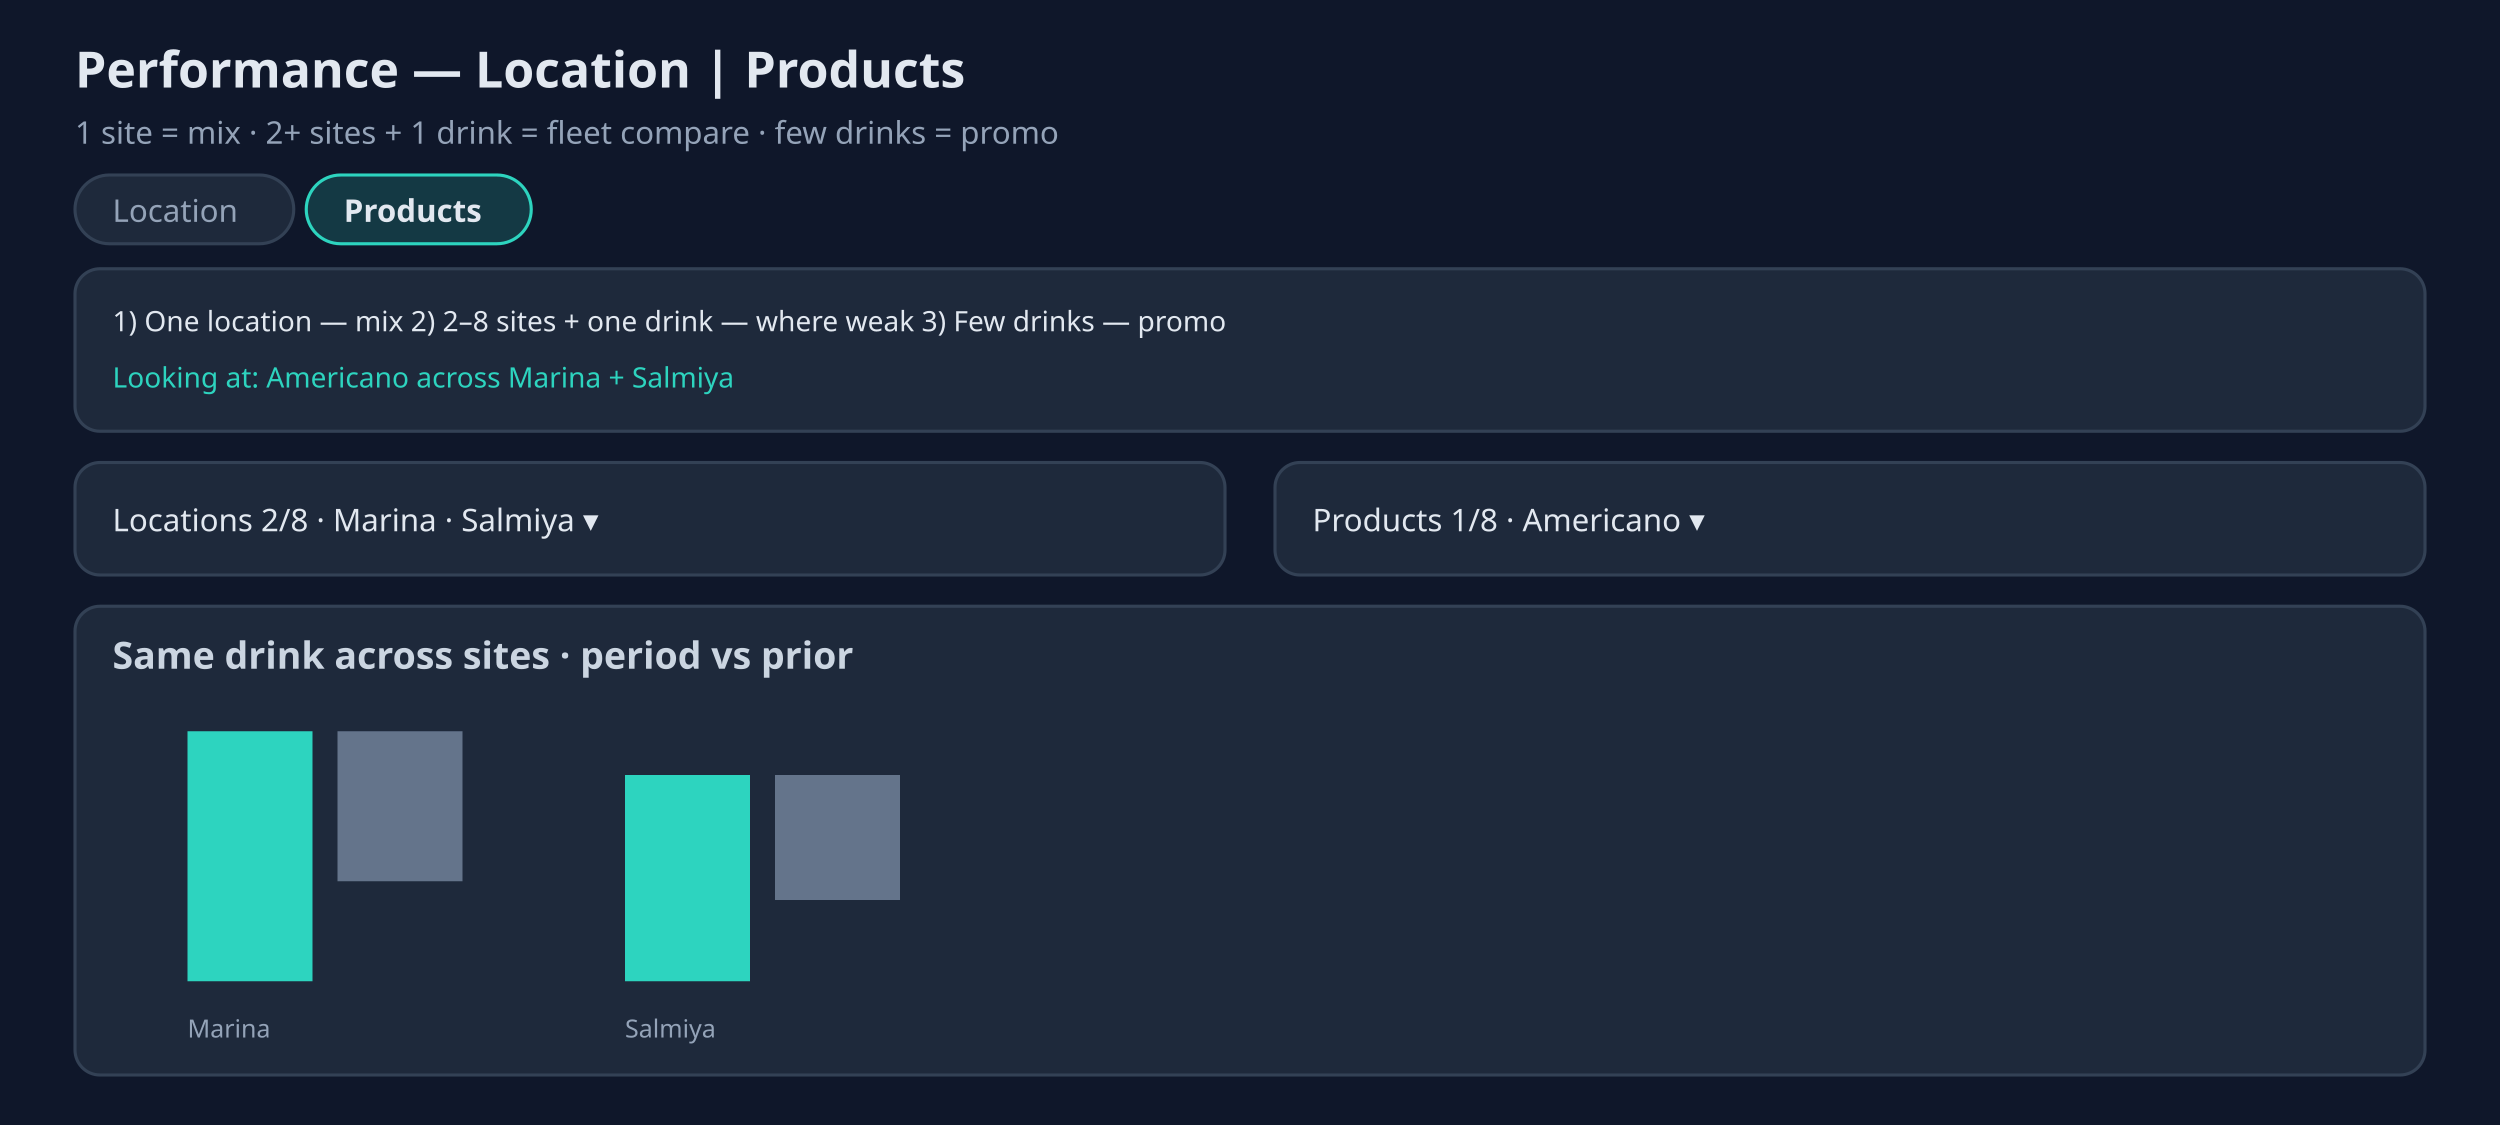
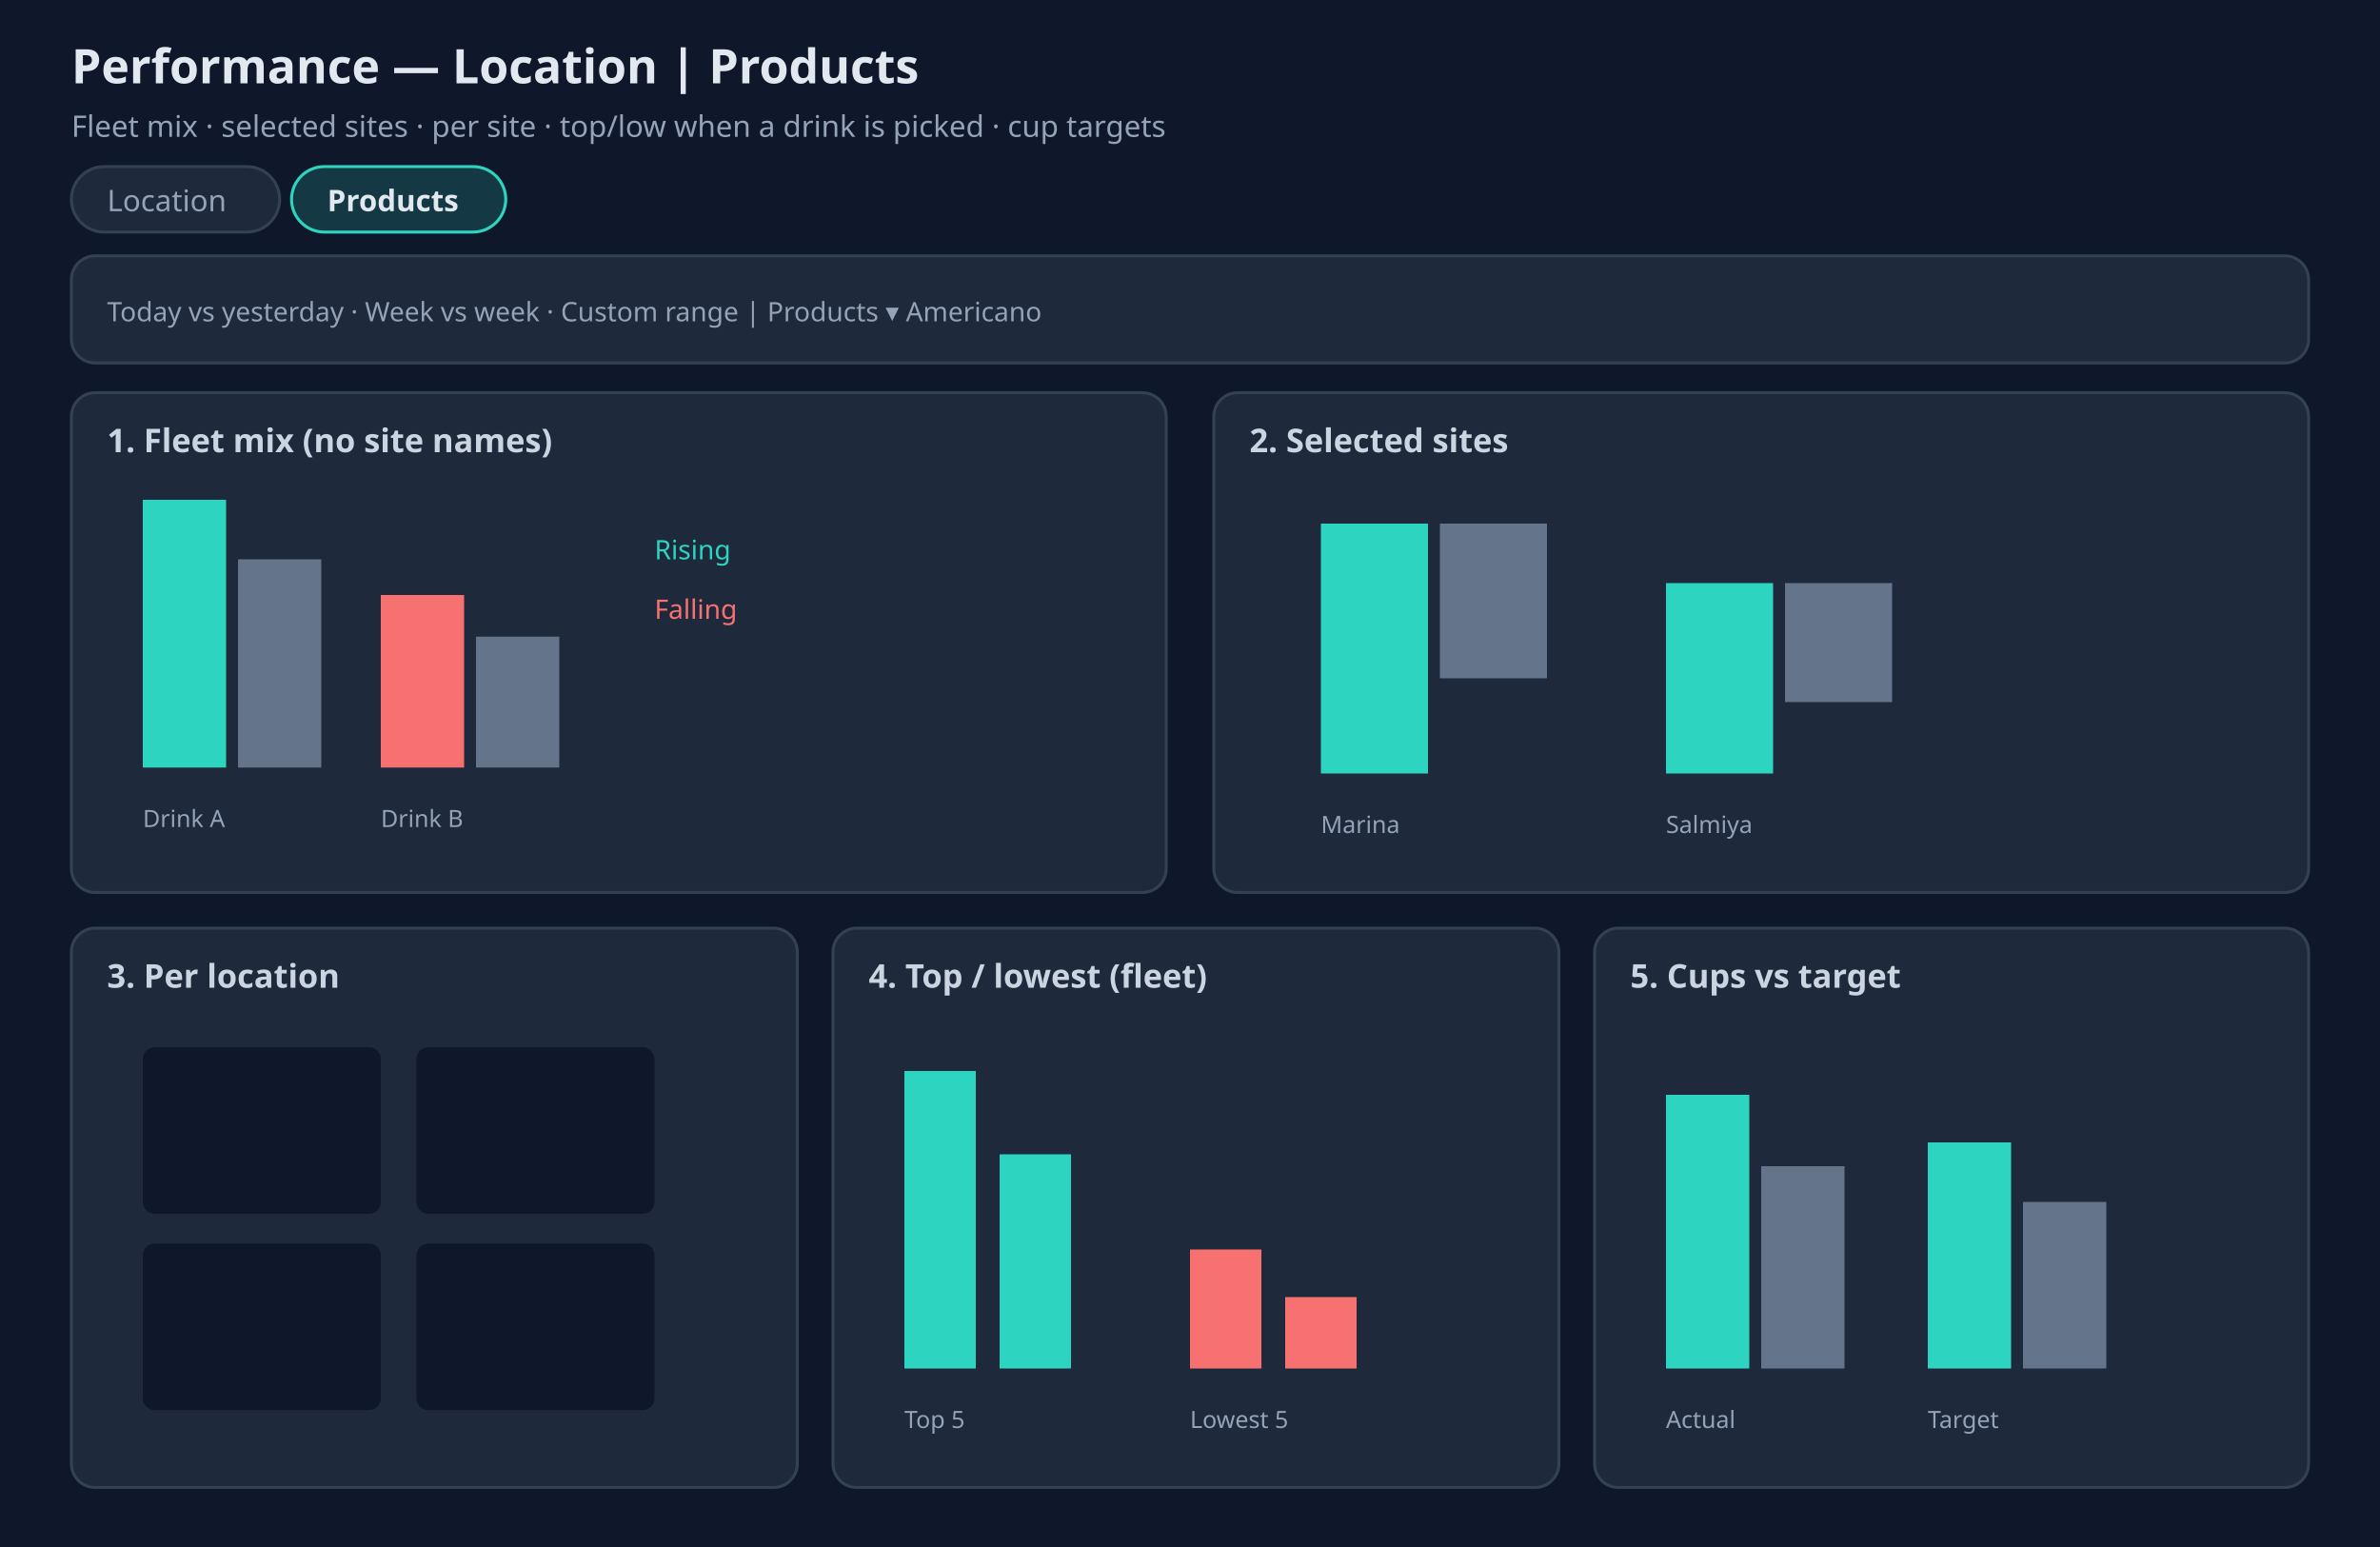
- <svg xmlns="http://www.w3.org/2000/svg" width="800" height="360" viewBox="0 0 800 360">
-   <rect width="800" height="360" fill="#0f172a" />
+ <svg xmlns="http://www.w3.org/2000/svg" width="800" height="520" viewBox="0 0 800 520">
+   <rect width="800" height="520" fill="#0f172a" />
  <text x="24" y="28" fill="#e2e8f0" font-family="Segoe UI, sans-serif" font-size="16" font-weight="700">Performance — Location | Products</text>
-   <text x="24" y="46" fill="#94a3b8" font-family="Segoe UI, sans-serif" font-size="10">1 site = mix · 2+ sites + 1 drink = fleet compare · few drinks = promo</text>
+   <text x="24" y="46" fill="#94a3b8" font-family="Segoe UI, sans-serif" font-size="10">Fleet mix · selected sites · per site · top/low when a drink is picked · cup targets</text>
  <rect x="24" y="56" width="70" height="22" rx="11" fill="#1e293b" stroke="#334155" />
  <text x="36" y="71" fill="#94a3b8" font-size="10" font-family="Segoe UI, sans-serif">Location</text>
  <rect x="98" y="56" width="72" height="22" rx="11" fill="rgba(45,212,191,0.18)" stroke="#2dd4bf" />
  <text x="110" y="71" fill="#e2e8f0" font-size="10" font-weight="600" font-family="Segoe UI, sans-serif">Products</text>
-   <rect x="24" y="86" width="752" height="52" rx="8" fill="#1e293b" stroke="#334155" />
-   <text x="36" y="106" fill="#e2e8f0" font-size="9" font-family="Segoe UI, sans-serif">1) One location — mix   2) 2–8 sites + one drink — where weak   3) Few drinks — promo</text>
-   <text x="36" y="124" fill="#2dd4bf" font-size="9" font-family="Segoe UI, sans-serif">Looking at: Americano across Marina + Salmiya</text>
-   <rect x="24" y="148" width="368" height="36" rx="8" fill="#1e293b" stroke="#334155" />
-   <text x="36" y="170" fill="#e2e8f0" font-size="10" font-family="Segoe UI, sans-serif">Locations  2/8  ·  Marina · Salmiya ▾</text>
-   <rect x="408" y="148" width="368" height="36" rx="8" fill="#1e293b" stroke="#334155" />
-   <text x="420" y="170" fill="#e2e8f0" font-size="10" font-family="Segoe UI, sans-serif">Products  1/8  ·  Americano ▾</text>
-   <rect x="24" y="194" width="752" height="150" rx="8" fill="#1e293b" stroke="#334155" />
-   <text x="36" y="214" fill="#cbd5e1" font-size="12" font-weight="600" font-family="Segoe UI, sans-serif">Same drink across sites · period vs prior</text>
-   <rect x="60" y="234" width="40" height="80" fill="#2dd4bf" />
-   <rect x="108" y="234" width="40" height="48" fill="#64748b" />
-   <rect x="200" y="248" width="40" height="66" fill="#2dd4bf" />
-   <rect x="248" y="248" width="40" height="40" fill="#64748b" />
-   <text x="60" y="332" fill="#94a3b8" font-size="8" font-family="Segoe UI, sans-serif">Marina</text>
-   <text x="200" y="332" fill="#94a3b8" font-size="8" font-family="Segoe UI, sans-serif">Salmiya</text>
+   <rect x="24" y="86" width="752" height="36" rx="8" fill="#1e293b" stroke="#334155" />
+   <text x="36" y="108" fill="#94a3b8" font-size="9" font-family="Segoe UI, sans-serif">Today vs yesterday  ·  Week vs week  ·  Custom range   |   Products ▾ Americano</text>
+   <rect x="24" y="132" width="368" height="168" rx="8" fill="#1e293b" stroke="#334155" />
+   <text x="36" y="152" fill="#cbd5e1" font-size="11" font-weight="600" font-family="Segoe UI, sans-serif">1. Fleet mix (no site names)</text>
+   <rect x="48" y="168" width="28" height="90" fill="#2dd4bf" />
+   <rect x="80" y="188" width="28" height="70" fill="#64748b" />
+   <rect x="128" y="200" width="28" height="58" fill="#f87171" />
+   <rect x="160" y="214" width="28" height="44" fill="#64748b" />
+   <text x="48" y="278" fill="#94a3b8" font-size="8" font-family="Segoe UI, sans-serif">Drink A</text>
+   <text x="128" y="278" fill="#94a3b8" font-size="8" font-family="Segoe UI, sans-serif">Drink B</text>
+   <text x="220" y="188" fill="#2dd4bf" font-size="9" font-family="Segoe UI, sans-serif">Rising</text>
+   <text x="220" y="208" fill="#f87171" font-size="9" font-family="Segoe UI, sans-serif">Falling</text>
+   <rect x="408" y="132" width="368" height="168" rx="8" fill="#1e293b" stroke="#334155" />
+   <text x="420" y="152" fill="#cbd5e1" font-size="11" font-weight="600" font-family="Segoe UI, sans-serif">2. Selected sites</text>
+   <rect x="444" y="176" width="36" height="84" fill="#2dd4bf" />
+   <rect x="484" y="176" width="36" height="52" fill="#64748b" />
+   <rect x="560" y="196" width="36" height="64" fill="#2dd4bf" />
+   <rect x="600" y="196" width="36" height="40" fill="#64748b" />
+   <text x="444" y="280" fill="#94a3b8" font-size="8" font-family="Segoe UI, sans-serif">Marina</text>
+   <text x="560" y="280" fill="#94a3b8" font-size="8" font-family="Segoe UI, sans-serif">Salmiya</text>
+   <rect x="24" y="312" width="244" height="188" rx="8" fill="#1e293b" stroke="#334155" />
+   <text x="36" y="332" fill="#cbd5e1" font-size="11" font-weight="600" font-family="Segoe UI, sans-serif">3. Per location</text>
+   <rect x="48" y="352" width="80" height="56" rx="4" fill="#0f172a" />
+   <rect x="140" y="352" width="80" height="56" rx="4" fill="#0f172a" />
+   <rect x="48" y="418" width="80" height="56" rx="4" fill="#0f172a" />
+   <rect x="140" y="418" width="80" height="56" rx="4" fill="#0f172a" />
+   <rect x="280" y="312" width="244" height="188" rx="8" fill="#1e293b" stroke="#334155" />
+   <text x="292" y="332" fill="#cbd5e1" font-size="11" font-weight="600" font-family="Segoe UI, sans-serif">4. Top / lowest (fleet)</text>
+   <rect x="304" y="360" width="24" height="100" fill="#2dd4bf" />
+   <rect x="336" y="388" width="24" height="72" fill="#2dd4bf" />
+   <rect x="400" y="420" width="24" height="40" fill="#f87171" />
+   <rect x="432" y="436" width="24" height="24" fill="#f87171" />
+   <text x="304" y="480" fill="#94a3b8" font-size="8" font-family="Segoe UI, sans-serif">Top 5</text>
+   <text x="400" y="480" fill="#94a3b8" font-size="8" font-family="Segoe UI, sans-serif">Lowest 5</text>
+   <rect x="536" y="312" width="240" height="188" rx="8" fill="#1e293b" stroke="#334155" />
+   <text x="548" y="332" fill="#cbd5e1" font-size="11" font-weight="600" font-family="Segoe UI, sans-serif">5. Cups vs target</text>
+   <rect x="560" y="368" width="28" height="92" fill="#2dd4bf" />
+   <rect x="592" y="392" width="28" height="68" fill="#64748b" />
+   <rect x="648" y="384" width="28" height="76" fill="#2dd4bf" />
+   <rect x="680" y="404" width="28" height="56" fill="#64748b" />
+   <text x="560" y="480" fill="#94a3b8" font-size="8" font-family="Segoe UI, sans-serif">Actual</text>
+   <text x="648" y="480" fill="#94a3b8" font-size="8" font-family="Segoe UI, sans-serif">Target</text>
</svg>
